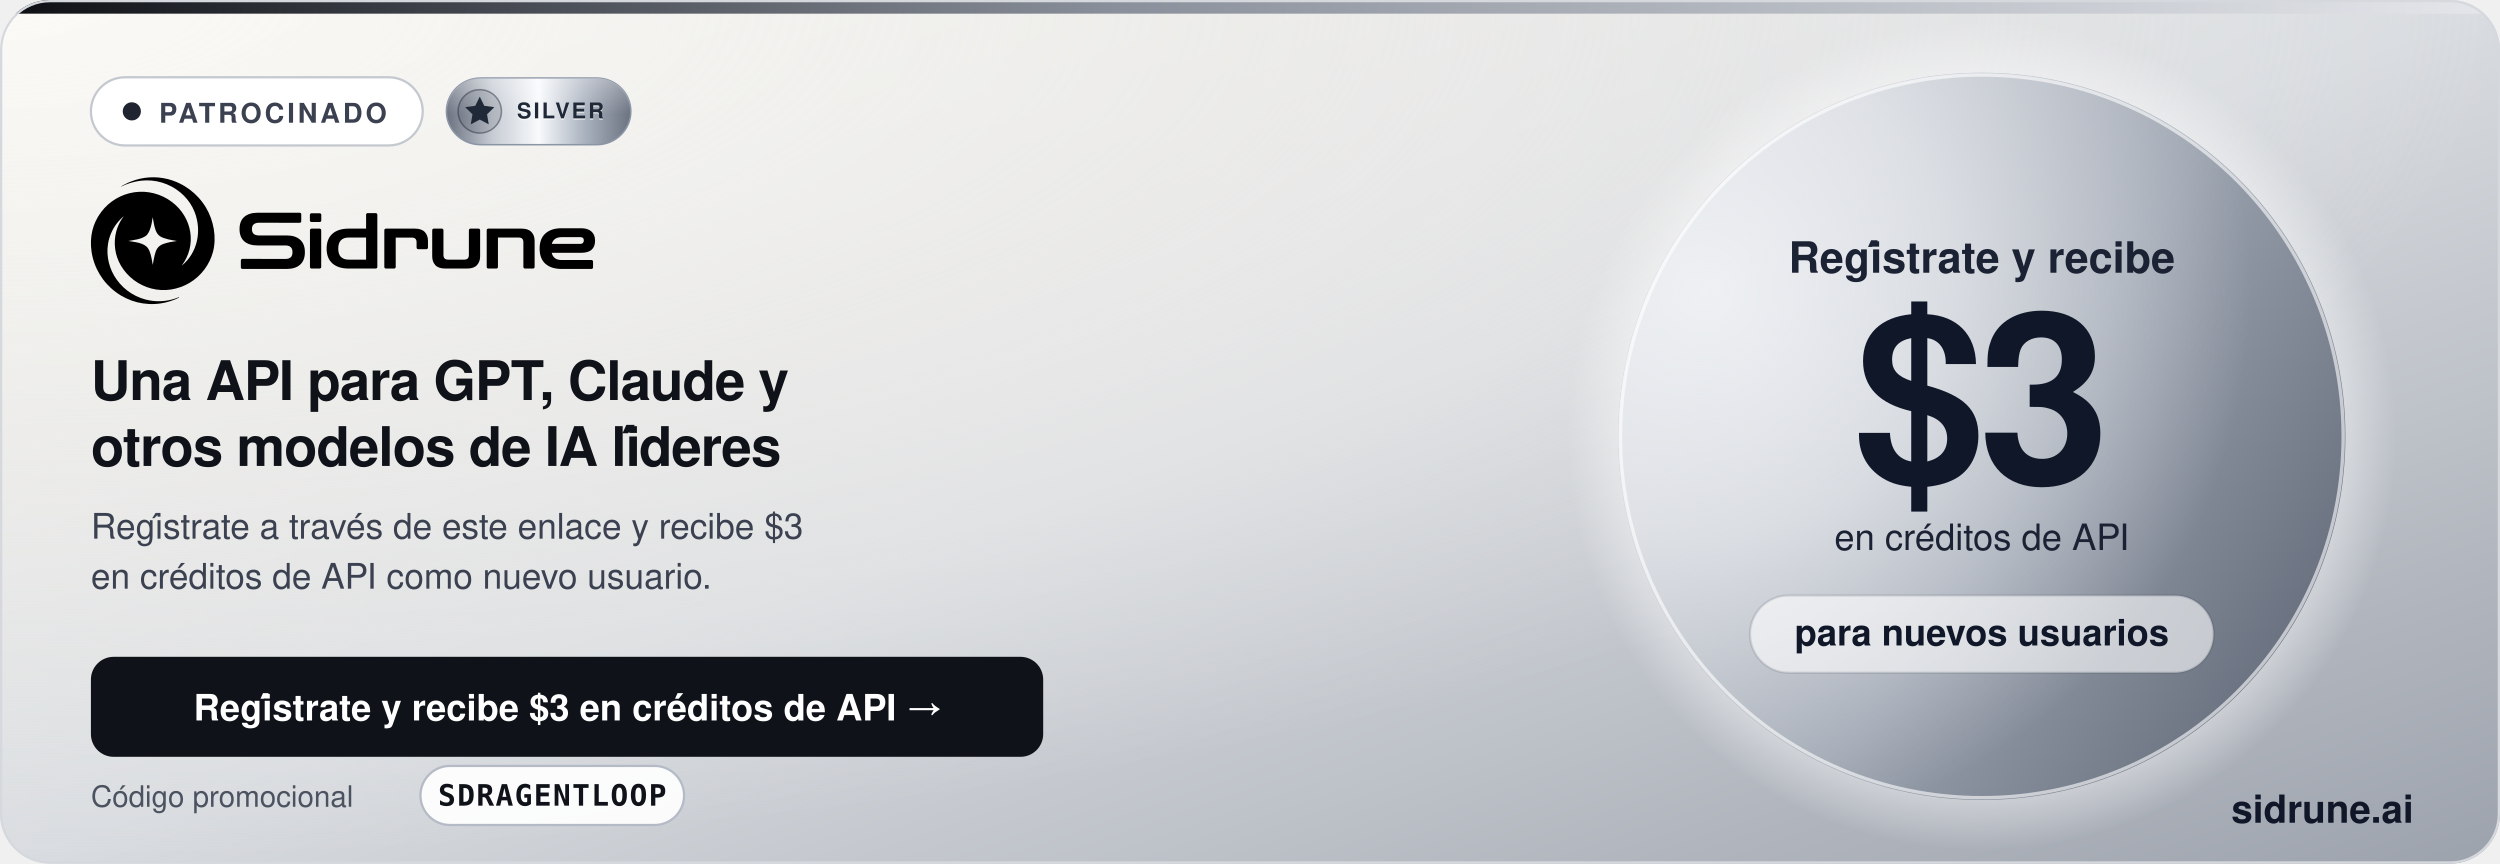
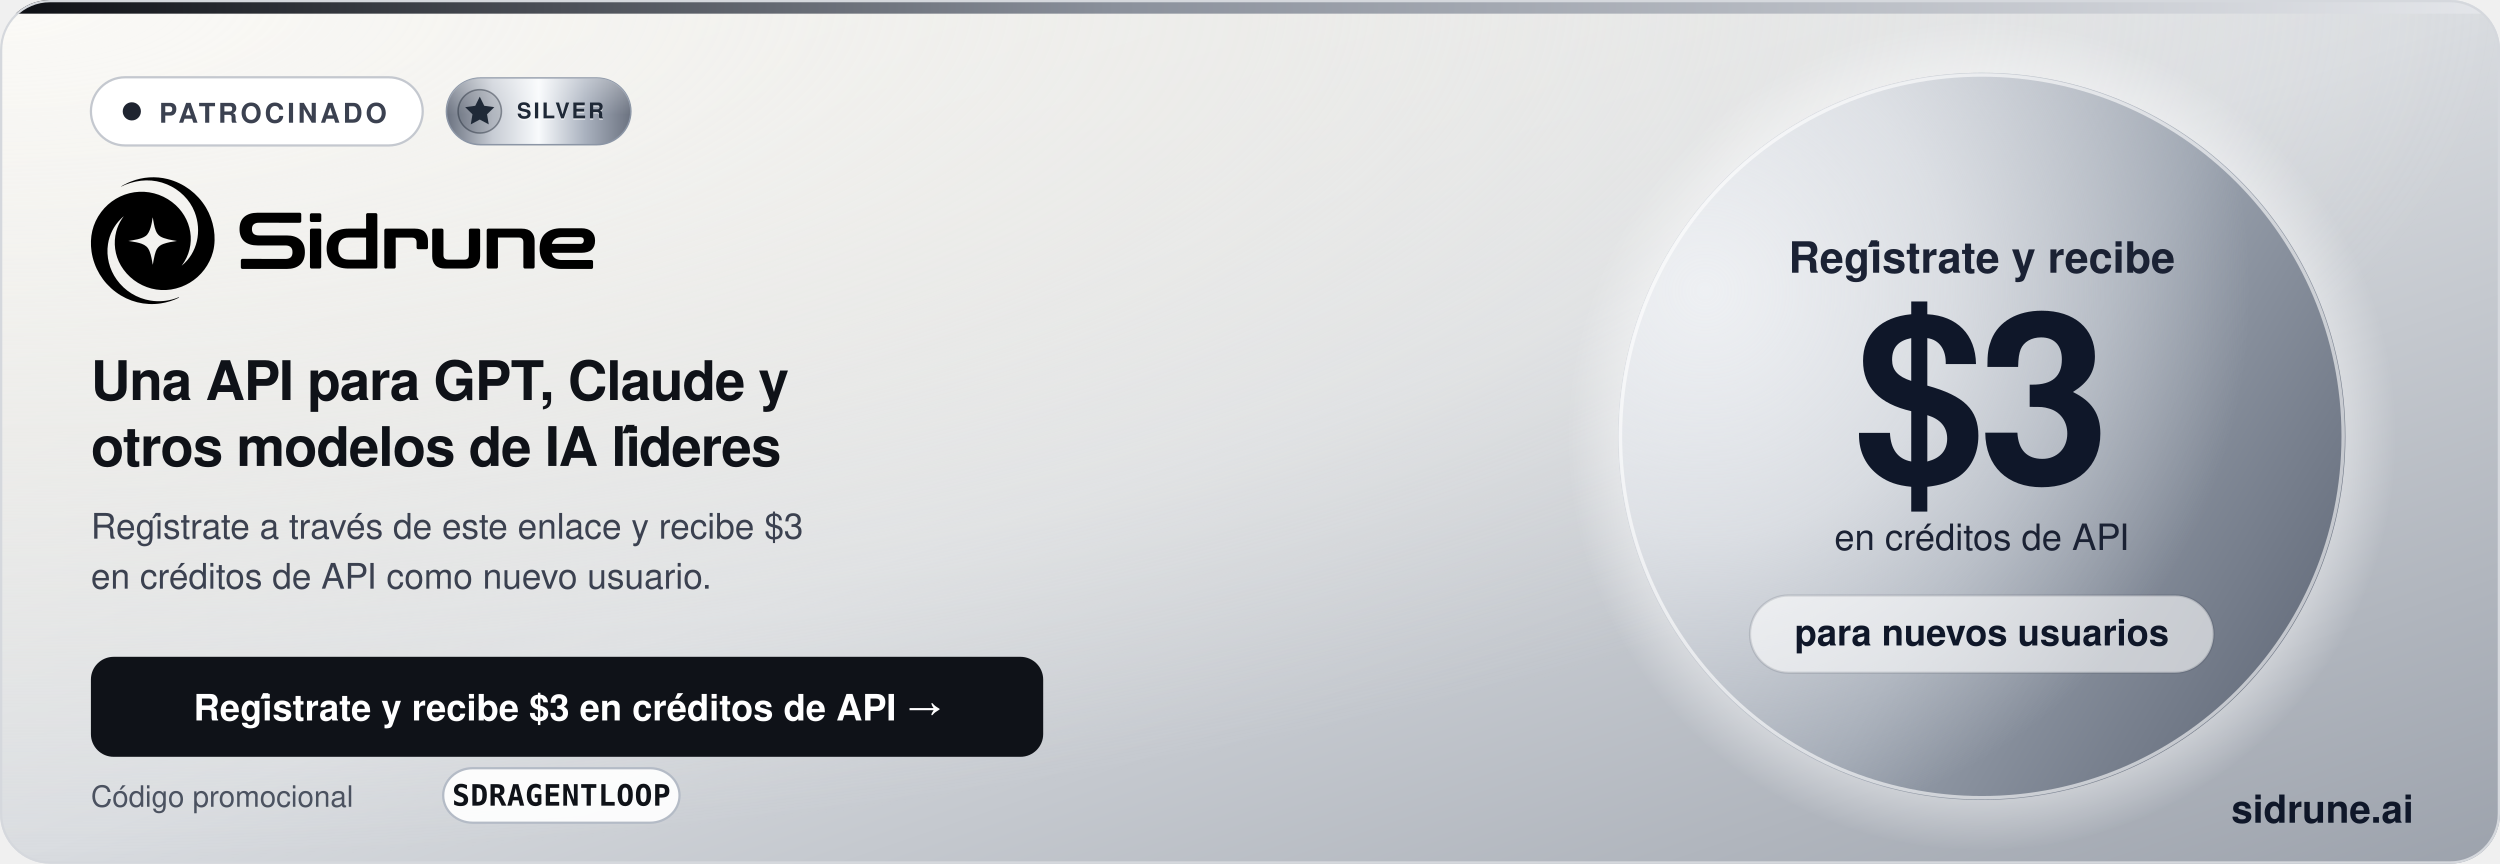
<svg xmlns="http://www.w3.org/2000/svg" width="1100" height="380" viewBox="0 0 1100 380" role="img" aria-label="Sidrune AI (Silver Sponsor): Una API para GPT, Claude y otros modelos de IA líderes. Regístrate y recibe $3 en créditos de API.">
  <defs>
    <linearGradient id="bg" x1="0" y1="0" x2="1" y2="1">
      <stop offset="0" stop-color="#f4f3ef" />
      <stop offset=".5" stop-color="#d9dce0" />
      <stop offset="1" stop-color="#9ca2ac" />
    </linearGradient>
    <radialGradient id="hl" cx="0" cy="0" r="1" gradientUnits="objectBoundingBox">
      <stop offset="0" stop-color="#fbfaf7" />
      <stop offset=".5" stop-color="#f1f0ec" stop-opacity=".6" />
      <stop offset="1" stop-color="#f1f0ec" stop-opacity="0" />
    </radialGradient>
    <linearGradient id="stripe" x1="0" y1="0" x2="1" y2="0">
      <stop offset="0" stop-color="#0b0d12" />
      <stop offset=".45" stop-color="#8b919c" />
      <stop offset="1" stop-color="#e5e7eb" />
    </linearGradient>
    <radialGradient id="orbHl" cx=".12" cy=".3" r=".75">
      <stop offset="0" stop-color="#eef0f3" />
      <stop offset=".45" stop-color="#eef0f3" stop-opacity=".7" />
      <stop offset="1" stop-color="#eef0f3" stop-opacity="0" />
    </radialGradient>
    <linearGradient id="orb" x1="0" y1=".2" x2="1" y2=".8">
      <stop offset="0" stop-color="#c9cdd4" />
      <stop offset=".55" stop-color="#9aa2ae" />
      <stop offset="1" stop-color="#626a79" />
    </linearGradient>
    <radialGradient id="orbGlow" cx=".5" cy=".5" r=".5">
      <stop offset=".88" stop-color="#ffffff" stop-opacity=".35" />
      <stop offset="1" stop-color="#ffffff" stop-opacity="0" />
    </radialGradient>
    <clipPath id="card">
      <rect width="1100" height="380" rx="22" />
    </clipPath>
  </defs>
  <g clip-path="url(#card)">
    <rect width="1100" height="380" fill="url(#bg)" />
    <rect width="1100" height="380" fill="url(#hl)" />
    <rect width="1100" height="6" fill="url(#stripe)" />
    <rect x=".5" y=".5" width="1099" height="379" rx="21.5" fill="none" stroke="#d5d8dd" />
  </g>
  <rect x="40" y="34" width="146" height="30" rx="15" fill="#ffffff" stroke="#c4c8cf" />
  <circle cx="58" cy="49" r="4" fill="#1f2430" />
  <text x="70" y="54" font-family="-apple-system, BlinkMacSystemFont, 'Segoe UI', Helvetica, Arial, sans-serif" font-size="12" font-weight="700" letter-spacing="1.3" fill="#3b4150">PATROCINADO</text>
  <svg x="196" y="34" width="82" height="30" viewBox="0 0 120 44">
    <defs>
      <linearGradient id="bm" x1="0" y1="0" x2="1" y2="0">
        <stop offset="0.00" stop-color="#6b7280" />
        <stop offset="0.25" stop-color="#c7ccd4" />
        <stop offset="0.50" stop-color="#f8fafc" />
        <stop offset="0.75" stop-color="#aab2bf" />
        <stop offset="1.00" stop-color="#6b7280" />
      </linearGradient>
      <linearGradient id="bs" x1="0" y1="0" x2="0" y2="1">
        <stop offset="0" stop-color="#fff" stop-opacity=".32" />
        <stop offset=".55" stop-color="#fff" stop-opacity="0" />
      </linearGradient>
    </defs>
    <rect x=".5" y=".5" width="119" height="43" rx="22" fill="url(#bm)" stroke="#8b95a5" />
    <rect x=".5" y=".5" width="119" height="43" rx="22" fill="url(#bs)" />
    <circle cx="22" cy="22" r="14" fill="#1f2937" fill-opacity=".14" stroke="#1f2937" stroke-opacity=".45" />
    <path d="M22 12.5l2.9 5.9 6.5.9-4.7 4.6 1.1 6.5L22 27.3l-5.8 3.1 1.1-6.5-4.7-4.6 6.5-.9z" fill="#1f2937" />
    <text x="46" y="27.5" text-anchor="start" font-family="-apple-system, BlinkMacSystemFont, 'Segoe UI', Helvetica, Arial, sans-serif" font-size="14" font-weight="800" letter-spacing="1.4" fill="#ffffff" fill-opacity=".55">SILVER</text>
    <text x="46" y="26.5" text-anchor="start" font-family="-apple-system, BlinkMacSystemFont, 'Segoe UI', Helvetica, Arial, sans-serif" font-size="14" font-weight="800" letter-spacing="1.4" fill="#1f2937">SILVER</text>
  </svg>
  <svg x="40" y="78" width="222" height="56" viewBox="0 0 555 140" fill="none">
    <path d="M166.677 100.837C165.714 100.837 164.933 100.056 164.933 99.093V91.495C164.933 90.531 165.716 89.75 166.68 89.752L213.976 89.834C216.478 89.834 218.383 89.265 219.691 88.128C221.055 86.934 221.738 85.029 221.738 82.413C221.738 79.798 221.055 77.921 219.691 76.784C218.383 75.59 216.478 74.993 213.976 74.993H183.442C177.13 74.993 172.212 73.486 168.686 70.473C165.218 67.402 163.483 62.91 163.483 56.997C163.483 51.083 165.218 46.619 168.686 43.606C172.212 40.535 177.13 39 183.442 39H229.632C230.595 39 231.376 39.781 231.376 40.744V48.341C231.376 49.305 230.593 50.087 229.629 50.085L184.892 50.003C182.447 50.003 180.542 50.571 179.177 51.709C177.812 52.789 177.13 54.551 177.13 56.997C177.13 59.442 177.812 61.233 179.177 62.37C180.542 63.45 182.447 63.99 184.892 63.99H215.426C221.738 63.99 226.628 65.554 230.096 68.682C233.622 71.752 235.384 76.329 235.384 82.413C235.384 88.441 233.622 93.018 230.096 96.145C226.628 99.273 221.738 100.837 215.426 100.837H166.677Z" fill="black" />
    <path d="M242.699 100.41C241.736 100.41 240.956 99.629 240.956 98.666V58.228C240.956 57.266 241.736 56.485 242.699 56.485H251.579C252.542 56.485 253.323 57.266 253.323 58.228V98.666C253.323 99.629 252.542 100.41 251.579 100.41H242.699ZM242.614 49.235C241.651 49.235 240.87 48.454 240.87 47.491V41.341C240.87 40.378 241.651 39.597 242.614 39.597H251.665C252.628 39.597 253.408 40.378 253.408 41.341V47.491C253.408 48.454 252.628 49.235 251.665 49.235H242.614Z" fill="black" />
    <path d="M315.064 98.666C315.064 99.629 314.284 100.41 313.321 100.41H302.697V41.17C302.697 40.207 303.478 39.426 304.441 39.426H313.321C314.284 39.426 315.064 40.207 315.064 41.17V98.666ZM312.932 100.41H283.506C275.887 100.41 269.945 98.534 265.68 94.781C261.416 91.028 259.283 85.598 259.283 78.49C259.283 71.326 261.416 65.867 265.68 62.114C269.945 58.361 275.887 56.485 283.506 56.485H312.079V66.293H283.506C279.81 66.293 276.967 67.317 274.977 69.364C273.044 71.354 272.077 74.396 272.077 78.49C272.077 82.527 273.044 85.569 274.977 87.616C276.967 89.606 279.81 90.602 283.506 90.602H312.932V100.41Z" fill="black" />
    <path d="M324.496 100.41C323.533 100.41 322.753 99.629 322.753 98.666V58.228C322.753 57.266 323.533 56.485 324.496 56.485H356.358C361.304 56.485 364.944 57.736 367.275 60.238C369.606 62.683 370.772 65.924 370.772 69.961V77.344C370.772 78.306 369.991 79.087 369.028 79.087H359.978C359.015 79.087 358.234 78.306 358.234 77.344V71.496C358.234 68.085 356.528 66.379 353.116 66.379H335.29V98.666C335.29 99.629 334.51 100.41 333.547 100.41H324.496Z" fill="black" />
    <path d="M389.841 100.41C384.837 100.41 381.17 99.159 378.839 96.657C376.564 94.155 375.427 90.914 375.427 86.934V58.228C375.427 57.266 376.208 56.485 377.171 56.485H386.051C387.014 56.485 387.794 57.266 387.794 58.228V85.484C387.794 88.896 389.5 90.602 392.912 90.602H410.652C414.064 90.602 415.77 88.896 415.77 85.484V58.228C415.77 57.266 416.551 56.485 417.514 56.485H426.394C427.357 56.485 428.137 57.266 428.137 58.228V86.934C428.137 90.914 426.972 94.155 424.64 96.657C422.366 99.159 418.727 100.41 413.723 100.41H389.841Z" fill="black" />
    <path d="M437.111 100.41C436.148 100.41 435.368 99.629 435.368 98.666V58.228C435.368 57.266 436.148 56.485 437.111 56.485H473.664C478.668 56.485 482.307 57.736 484.581 60.238C486.913 62.683 488.078 65.924 488.078 69.961V98.666C488.078 99.629 487.298 100.41 486.335 100.41H477.455C476.492 100.41 475.711 99.629 475.711 98.666V71.411C475.711 67.999 474.005 66.293 470.593 66.293H447.735V98.666C447.735 99.629 446.954 100.41 445.991 100.41H437.111Z" fill="black" />
    <path d="M517.816 100.837C510.196 100.837 504.254 98.96 499.99 95.207C495.725 91.398 493.593 85.825 493.593 78.49C493.593 71.098 495.725 65.526 499.99 61.773C504.254 57.963 510.196 56.058 517.816 56.058H539.139C544.142 56.058 547.952 57.252 550.568 59.641C553.24 61.972 554.576 65.327 554.576 69.705C554.576 78.632 549.431 83.096 539.139 83.096H506.898C508.092 88.384 511.732 91.028 517.816 91.028H550.615C551.578 91.028 552.359 91.809 552.359 92.772V99.093C552.359 100.056 551.578 100.837 550.615 100.837H517.816ZM517.816 65.867C511.959 65.867 508.348 68.34 506.984 73.287H538.542C539.679 73.287 540.56 72.946 541.186 72.264C541.868 71.582 542.209 70.643 542.209 69.449C542.209 67.061 540.987 65.867 538.542 65.867H517.816Z" fill="black" />
    <path d="M44.235 4.62C57.028 -0.439 71.083 -1.37 84.431 1.959C102.102 6.455 117.272 17.769 126.62 33.424C134.978 47.528 138.457 65.863 134.342 81.855C130.526 96.213 121.258 108.516 108.509 116.146C95.806 123.62 80.882 126.1 66.54 122.379C52.503 118.74 40.467 109.71 33.048 97.25C26.378 85.884 24.518 72.327 27.88 59.584C29.178 54.732 31.242 50.118 33.993 45.916C34.731 44.782 35.467 43.866 36.214 42.792C35.207 43.522 33.599 45.121 32.666 46.041C25.255 53.469 20.397 63.061 18.795 73.431C16.612 87.065 20.342 101.499 28.415 112.644C37.254 124.995 50.679 133.285 65.682 135.653C74.662 137.077 83.854 136.328 92.486 133.47C93.365 133.172 95.763 132.362 96.456 131.989C96.933 132.112 96.806 132.004 97.019 132.348C91.26 135.385 83.354 137.791 76.921 138.736C59.442 141.385 41.63 136.914 27.473 126.325C12.951 115.619 3.306 99.556 0.684 81.705C-1.565 66.004 1.674 51.04 11.267 38.264C20.077 26.48 33.185 18.653 47.737 16.483C62.406 14.368 77.311 18.219 89.12 27.175C111.458 44.057 116.927 74.736 99.793 97.321C117.364 83.149 122.142 59.018 114.144 38.348C108.756 24.424 97.499 13.624 83.816 7.87C68.723 1.524 52.871 2.234 37.835 8.202C36.673 8.834 34.601 9.749 33.371 10.282L33.203 10.144C34.126 9.347 36.995 7.82 37.875 7.471C39.544 6.475 42.38 5.353 44.235 4.62ZM67.894 44.065C67.176 49.953 65.386 60.824 60.353 64.501C55.298 68.195 47.264 68.949 41.227 70.067C48.218 71.333 58.62 71.916 62.842 78.202C65.392 81.998 66.472 87.689 67.296 92.138C67.441 92.918 67.81 95.783 68.014 96.31C68.294 95.761 68.704 92.575 68.847 91.769C69.222 89.679 69.659 87.602 70.16 85.539C71.579 79.728 73.544 75.638 79.586 73.379C83.966 71.742 89.967 70.69 94.641 70.088C89.253 69.155 80.571 67.888 76.079 64.905C74.935 64.147 73.944 63.179 73.157 62.054C70.309 58.051 69.553 52.355 68.647 47.644C68.542 47.099 68.192 44.35 67.894 44.065ZM33.197 10.339C33.114 10.359 33.17 10.352 33.028 10.311C33.061 10.274 33.101 10.236 33.147 10.194L33.197 10.339ZM33.203 10.144C33.183 10.161 33.165 10.178 33.147 10.194L33.134 10.157L33.171 10.118L33.203 10.144Z" fill="black" />
  </svg>
  <text x="40" y="176" font-family="-apple-system, BlinkMacSystemFont, 'Segoe UI', Helvetica, Arial, sans-serif" font-size="24" font-weight="800" letter-spacing="-0.4" fill="#0f1218">Una API para GPT, Claude y</text>
  <text x="40" y="205" font-family="-apple-system, BlinkMacSystemFont, 'Segoe UI', Helvetica, Arial, sans-serif" font-size="24" font-weight="800" letter-spacing="-0.4" fill="#0f1218">otros modelos de IA líderes</text>
  <text x="40" y="237" font-family="-apple-system, BlinkMacSystemFont, 'Segoe UI', Helvetica, Arial, sans-serif" font-size="15.5" fill="#3b4150">Regístrate a través de este enlace y recibe $3</text>
  <text x="40" y="259" font-family="-apple-system, BlinkMacSystemFont, 'Segoe UI', Helvetica, Arial, sans-serif" font-size="15.5" fill="#3b4150">en créditos de API como nuevo usuario.</text>
  <rect x="40" y="289" width="419" height="44" rx="10" fill="#0f1218" />
  <text x="250" y="317" text-anchor="middle" font-family="-apple-system, BlinkMacSystemFont, 'Segoe UI', Helvetica, Arial, sans-serif" font-size="16" font-weight="800" fill="#ffffff">Regístrate y recibe $3 en créditos de API →</text>
  <text x="40" y="355" font-family="-apple-system, BlinkMacSystemFont, 'Segoe UI', Helvetica, Arial, sans-serif" font-size="13" fill="#4b5260">Código promocional</text>
-   <rect x="185" y="337" width="116" height="26" rx="13" fill="#ffffff" fill-opacity=".92" stroke="#b4bbc6" stroke-width="1" />
-   <text x="243" y="354.5" text-anchor="middle" font-family="'SF Mono', ui-monospace, Menlo, Consolas, monospace" font-size="13" font-weight="800" letter-spacing=".6" fill="#0f1218">SDRAGENTLOOP</text>
+   <rect x="195" y="338" width="104" height="24" rx="13" fill="#ffffff" fill-opacity=".92" stroke="#b4bbc6" stroke-width="1" />
+   <text x="247" y="354.5" text-anchor="middle" font-family="'SF Mono', ui-monospace, Menlo, Consolas, monospace" font-size="13" font-weight="800" letter-spacing=".2" fill="#0f1218">SDRAGENTLOOP</text>
  <circle cx="872" cy="192" r="182" fill="url(#orbGlow)" />
  <circle cx="872" cy="192" r="160" fill="url(#orb)" />
  <circle cx="872" cy="192" r="160" fill="url(#orbHl)" />
  <circle cx="872" cy="192" r="159" fill="none" stroke="#ffffff" stroke-opacity=".6" stroke-width="1.5" />
  <text x="872" y="120" text-anchor="middle" font-family="-apple-system, BlinkMacSystemFont, 'Segoe UI', Helvetica, Arial, sans-serif" font-size="19.0" font-weight="600" fill="#1b2234">Regístrate y recibe</text>
  <text x="872" y="212" text-anchor="middle" font-family="-apple-system, BlinkMacSystemFont, 'Segoe UI', Helvetica, Arial, sans-serif" font-size="104" font-weight="800" letter-spacing="-3" fill="#0f1729">$3</text>
  <text x="872" y="242" text-anchor="middle" font-family="-apple-system, BlinkMacSystemFont, 'Segoe UI', Helvetica, Arial, sans-serif" font-size="16" fill="#1b2234">en créditos de API</text>
  <rect x="770" y="262" width="204" height="34" rx="17" fill="#ffffff" fill-opacity=".6" stroke="#0f1729" stroke-opacity=".12" />
  <text x="872" y="284" text-anchor="middle" font-family="-apple-system, BlinkMacSystemFont, 'Segoe UI', Helvetica, Arial, sans-serif" font-size="16" font-weight="700" fill="#0f1729">para nuevos usuarios</text>
  <text x="1062" y="362" text-anchor="end" font-family="-apple-system, BlinkMacSystemFont, 'Segoe UI', Helvetica, Arial, sans-serif" font-size="17" font-weight="800" fill="#0f1729">sidrune.ai</text>
</svg>
